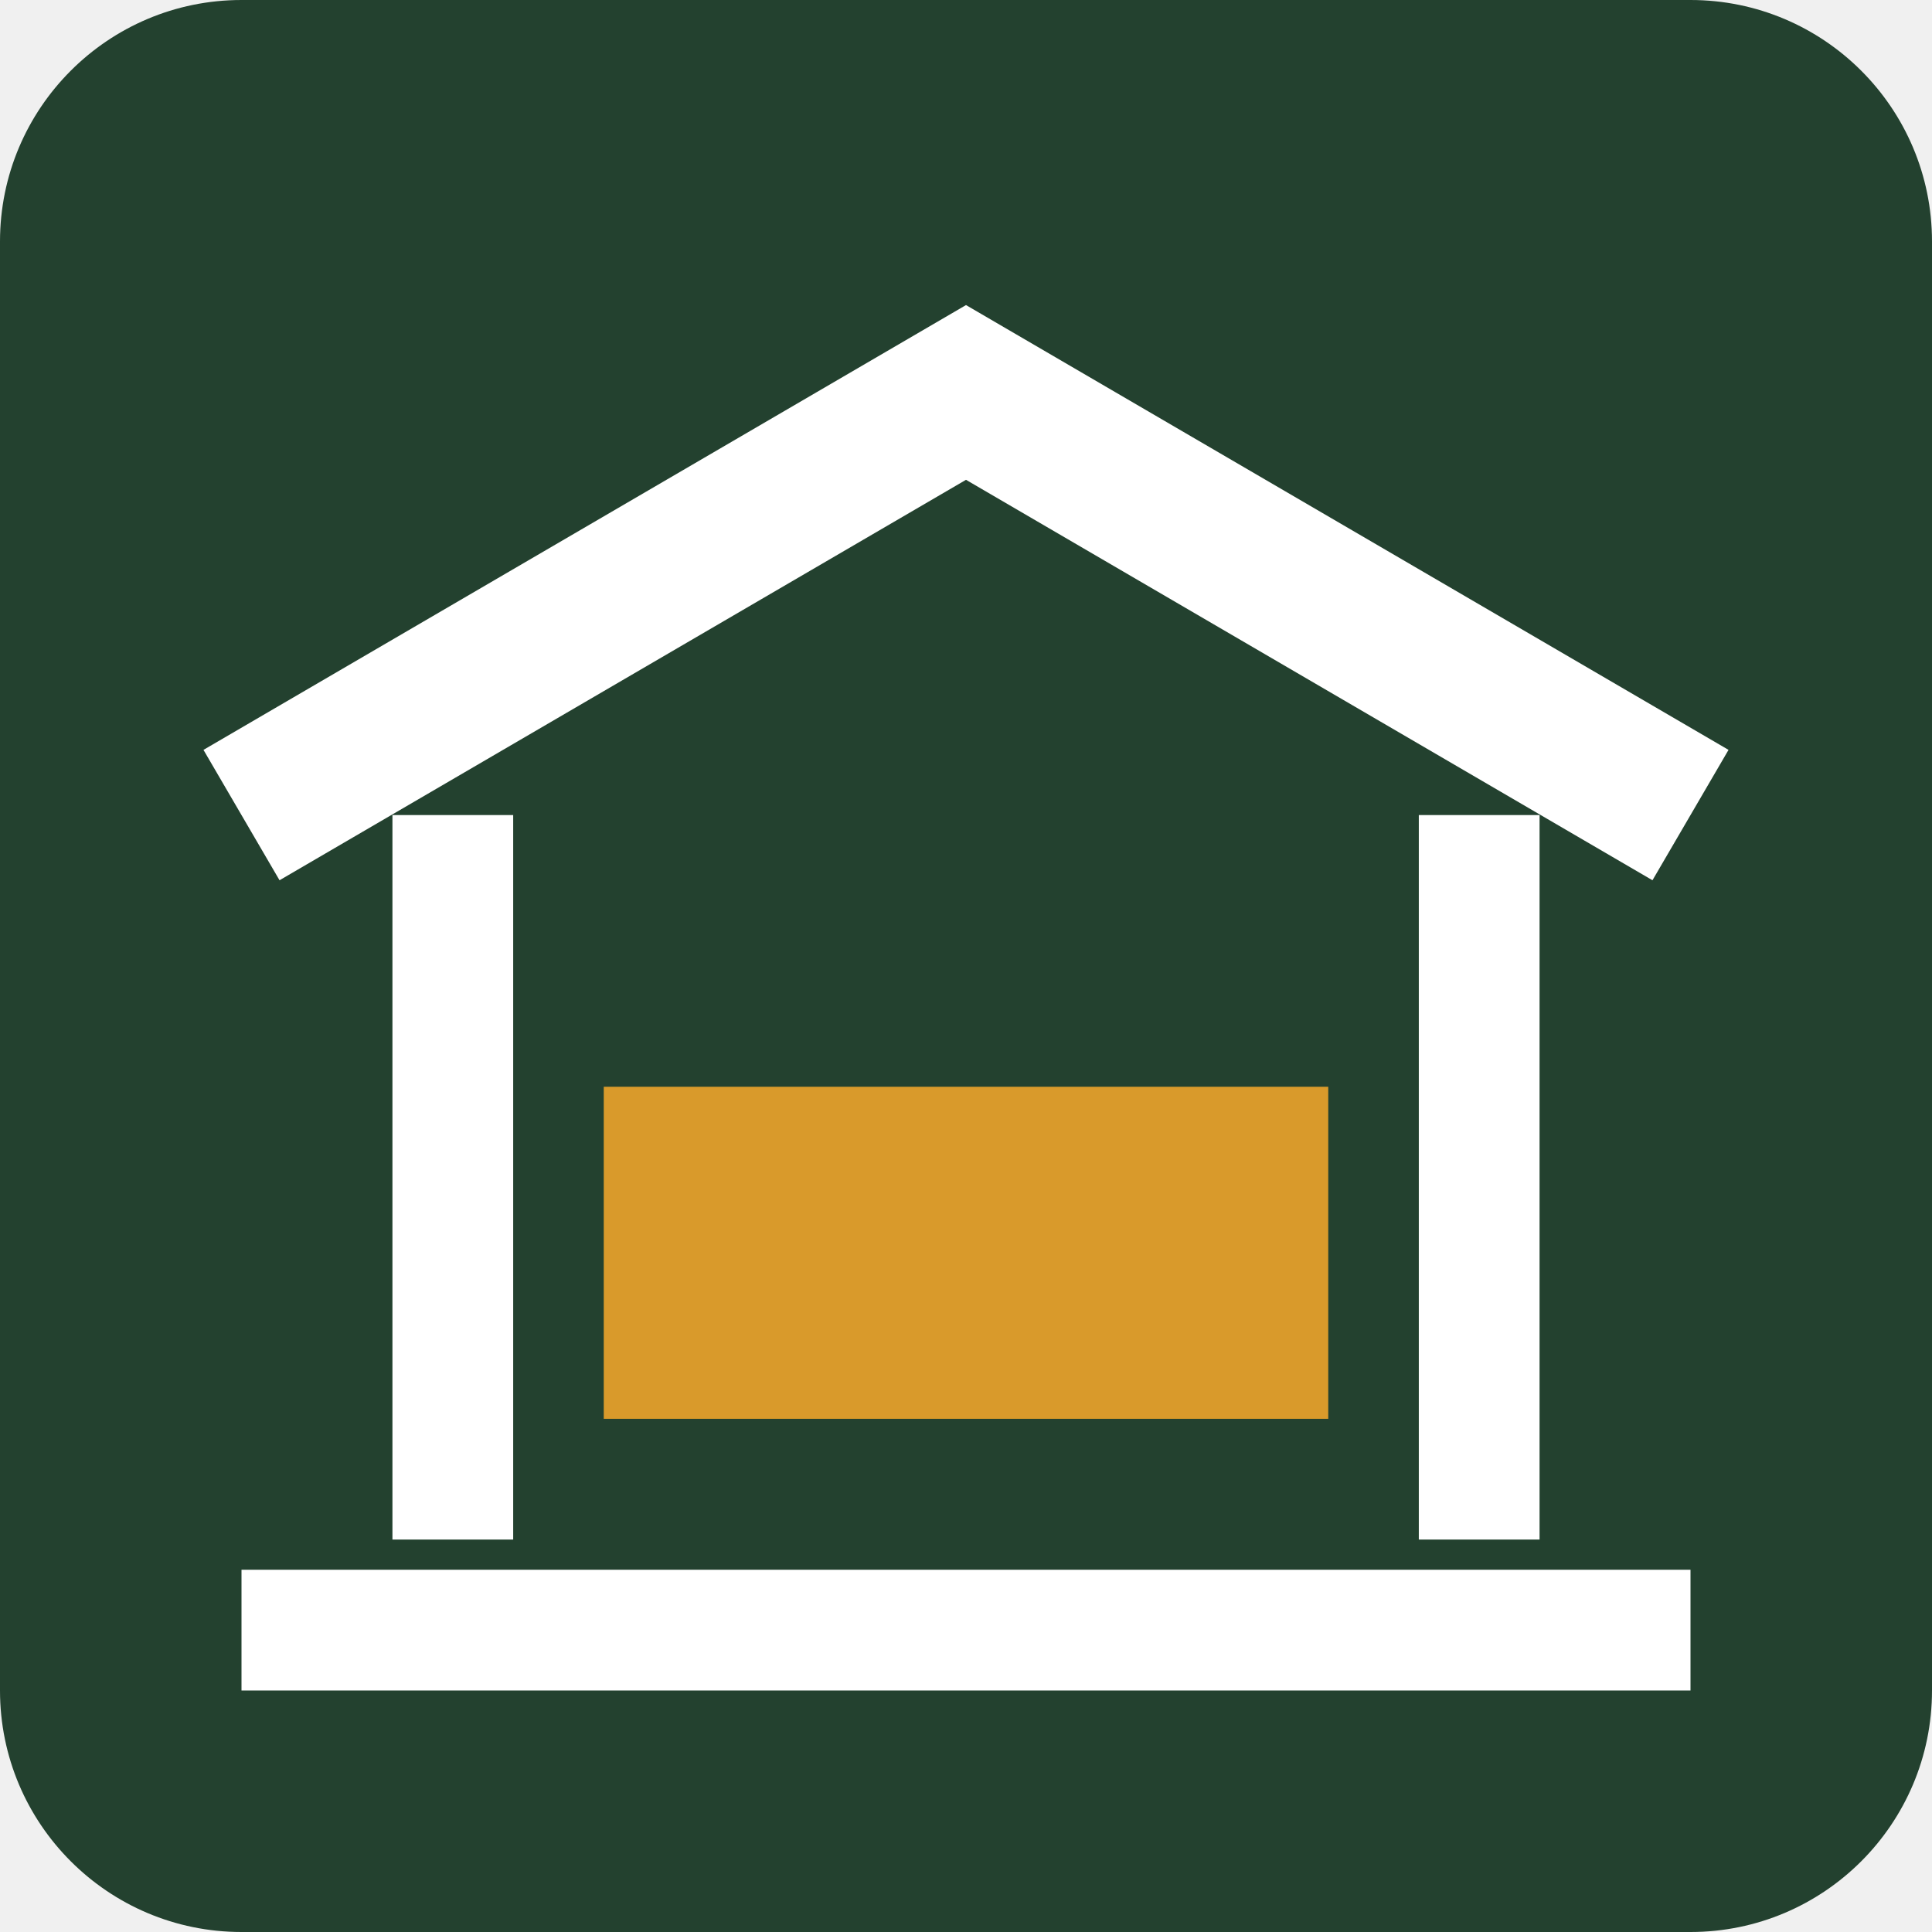
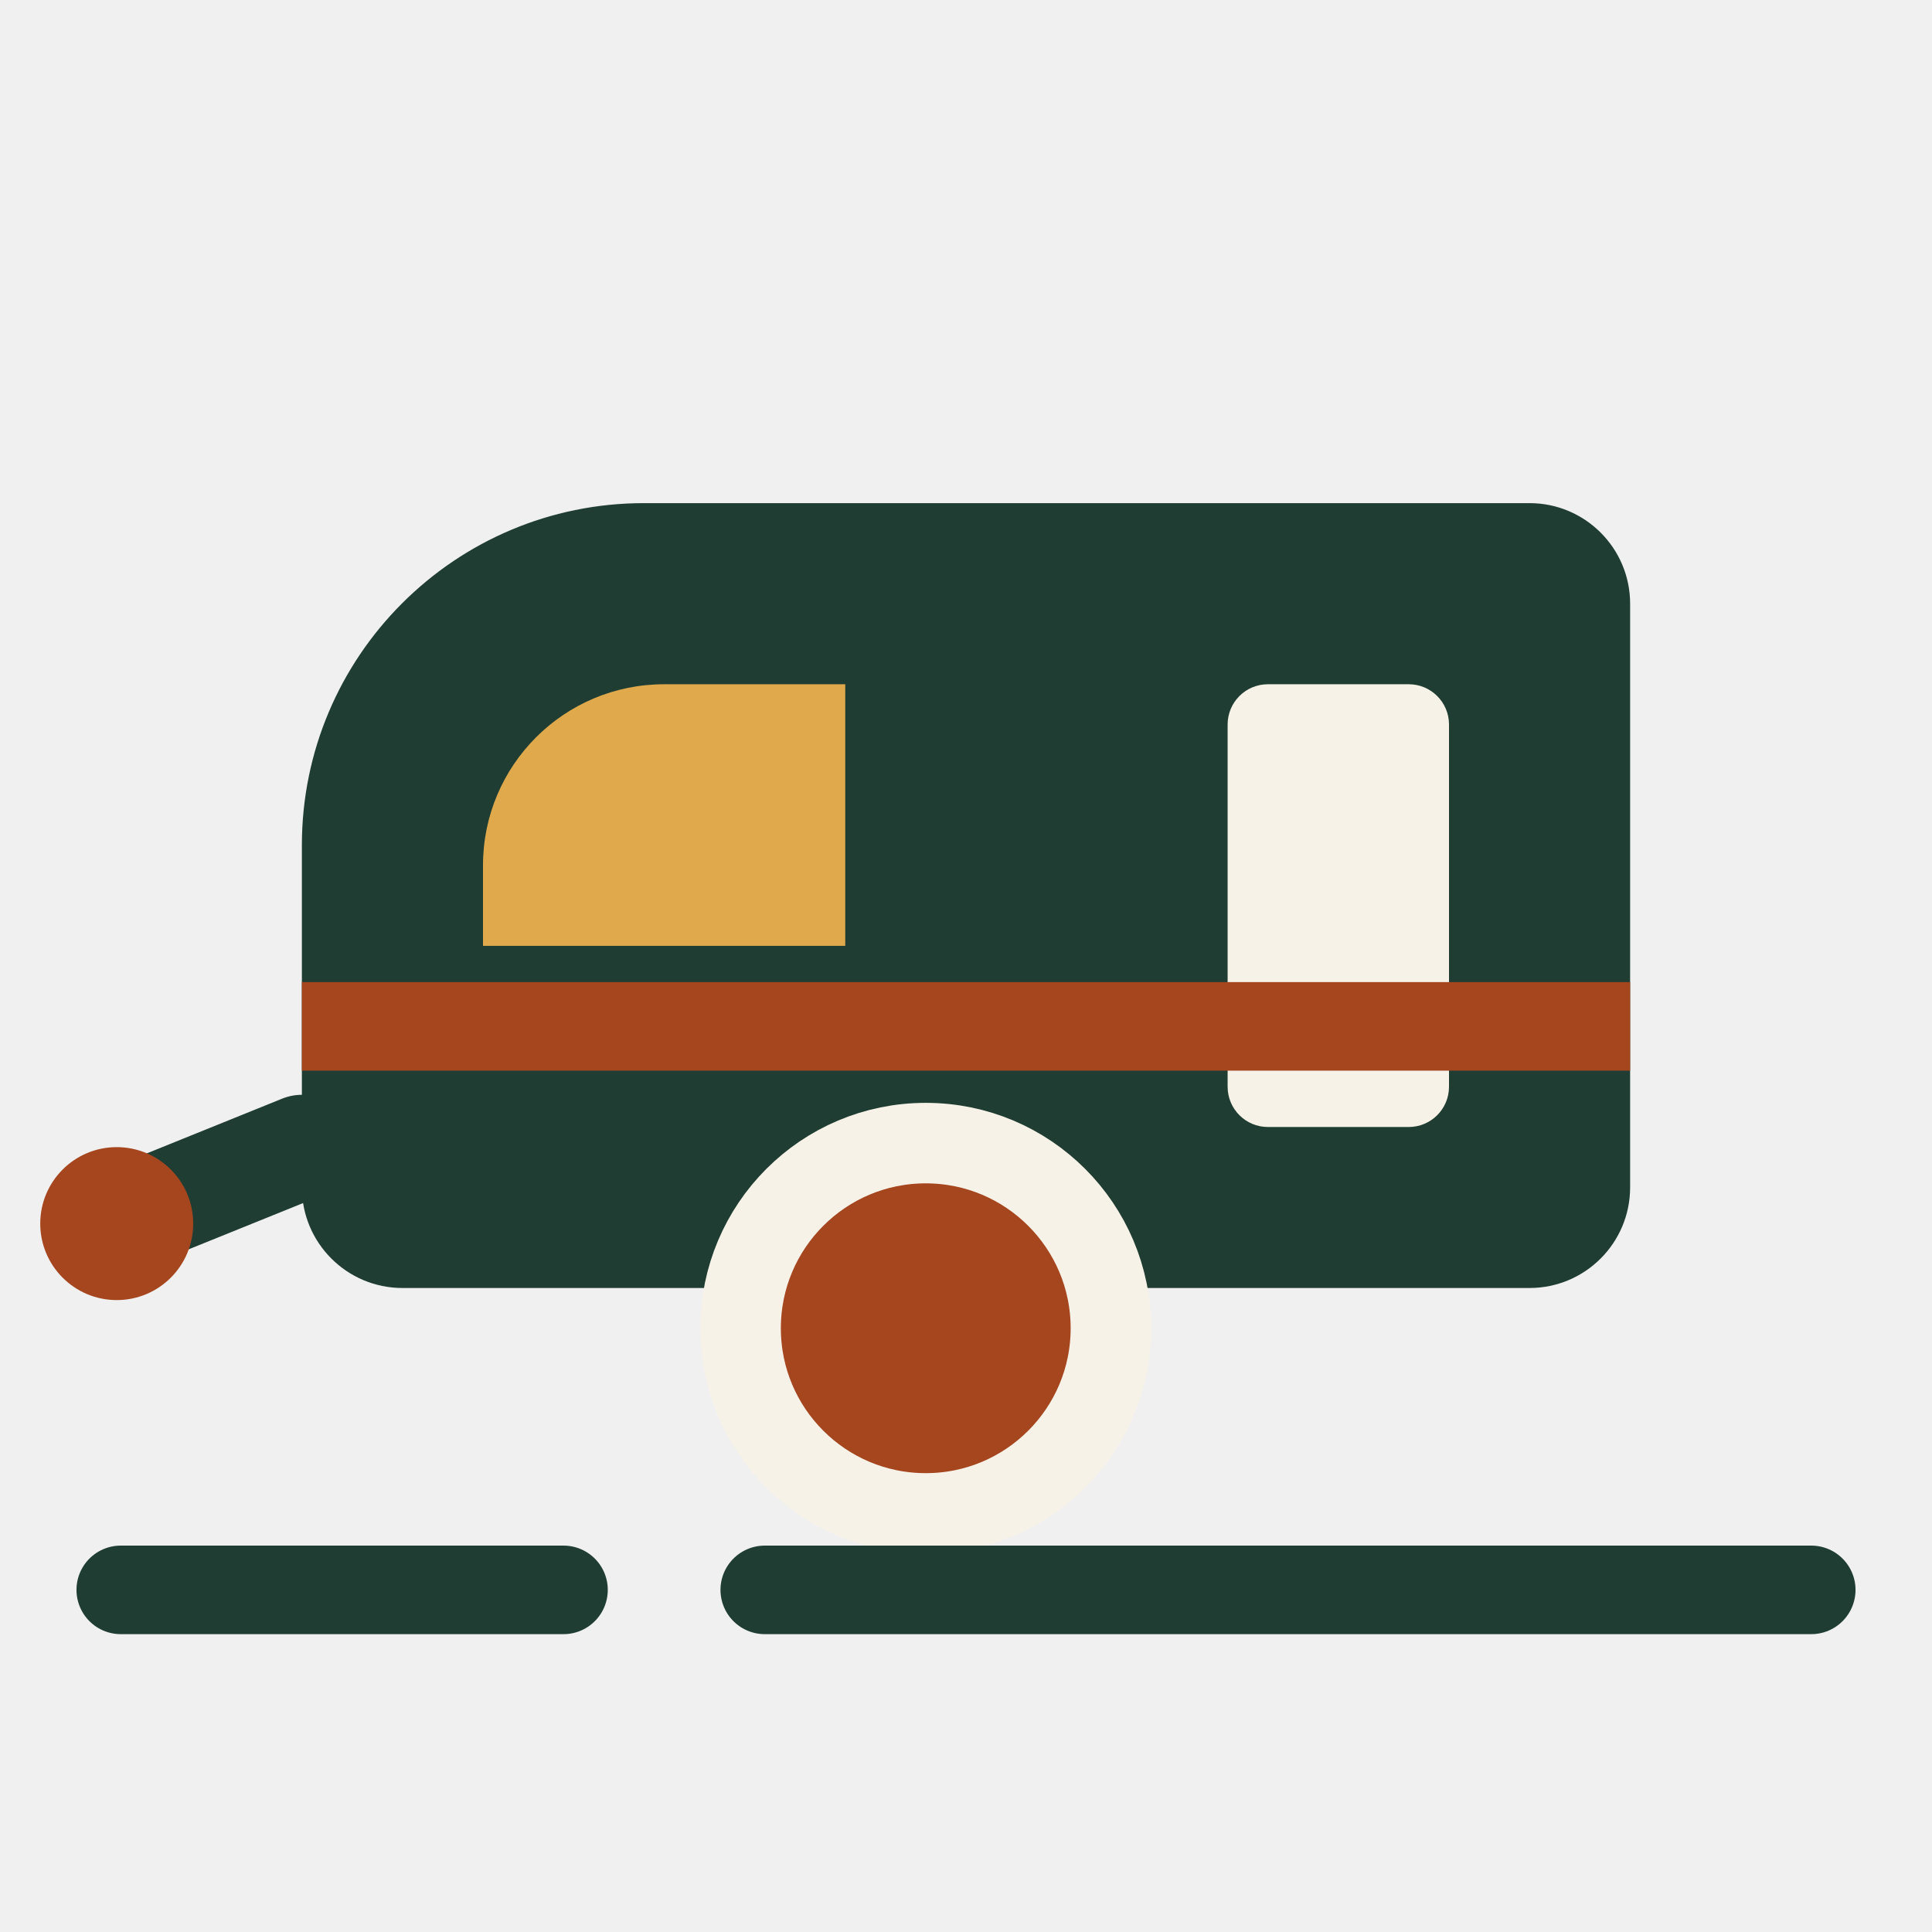
- <svg xmlns="http://www.w3.org/2000/svg" viewBox="0 0 64 64" role="img" aria-label="Rig Rate Report">
-   <rect width="64" height="64" rx="8" fill="#23412f" />
-   <path d="M8 27 32 13l24 14" fill="none" stroke="#fff" stroke-width="5" />
-   <path d="M15 27v24M49 27v24" stroke="#fff" stroke-width="4" />
-   <rect x="20" y="36" width="24" height="11" fill="#d99a2b" />
-   <path d="M8 54h48" stroke="#fff" stroke-width="4" />
+ <svg xmlns="http://www.w3.org/2000/svg" viewBox="0 0 48 48" width="48" height="48">
+   <path d="M16 12.5H38a2.5 2.5 0 0 1 2.5 2.5v14.5a2.5 2.5 0 0 1-2.5 2.5H10a2.5 2.5 0 0 1-2.5-2.5V21a8.5 8.5 0 0 1 8.5-8.5z" fill="#1f3d33" />
+   <path d="M12 21.5a4.5 4.5 0 0 1 4.5-4.5H21v6.5h-9z" fill="#e0aa4c" />
+   <rect x="30.5" y="17" width="5.5" height="11" rx="1" fill="#f7f2e8" />
+   <path d="M7.5 25.5h33" stroke="#a5461f" stroke-width="2.2" />
+   <path d="M7.5 28.5 2.8 30.4" stroke="#1f3d33" stroke-width="2.6" stroke-linecap="round" />
+   <circle cx="2.9" cy="30.4" r="1.9" fill="#a5461f" />
+   <circle cx="23" cy="33" r="4.6" fill="#a5461f" stroke="#f7f2e8" stroke-width="2" />
+   <path d="M3 39.5h11M19 39.5h26" stroke="#1f3d33" stroke-width="2.2" stroke-linecap="round" />
</svg>
